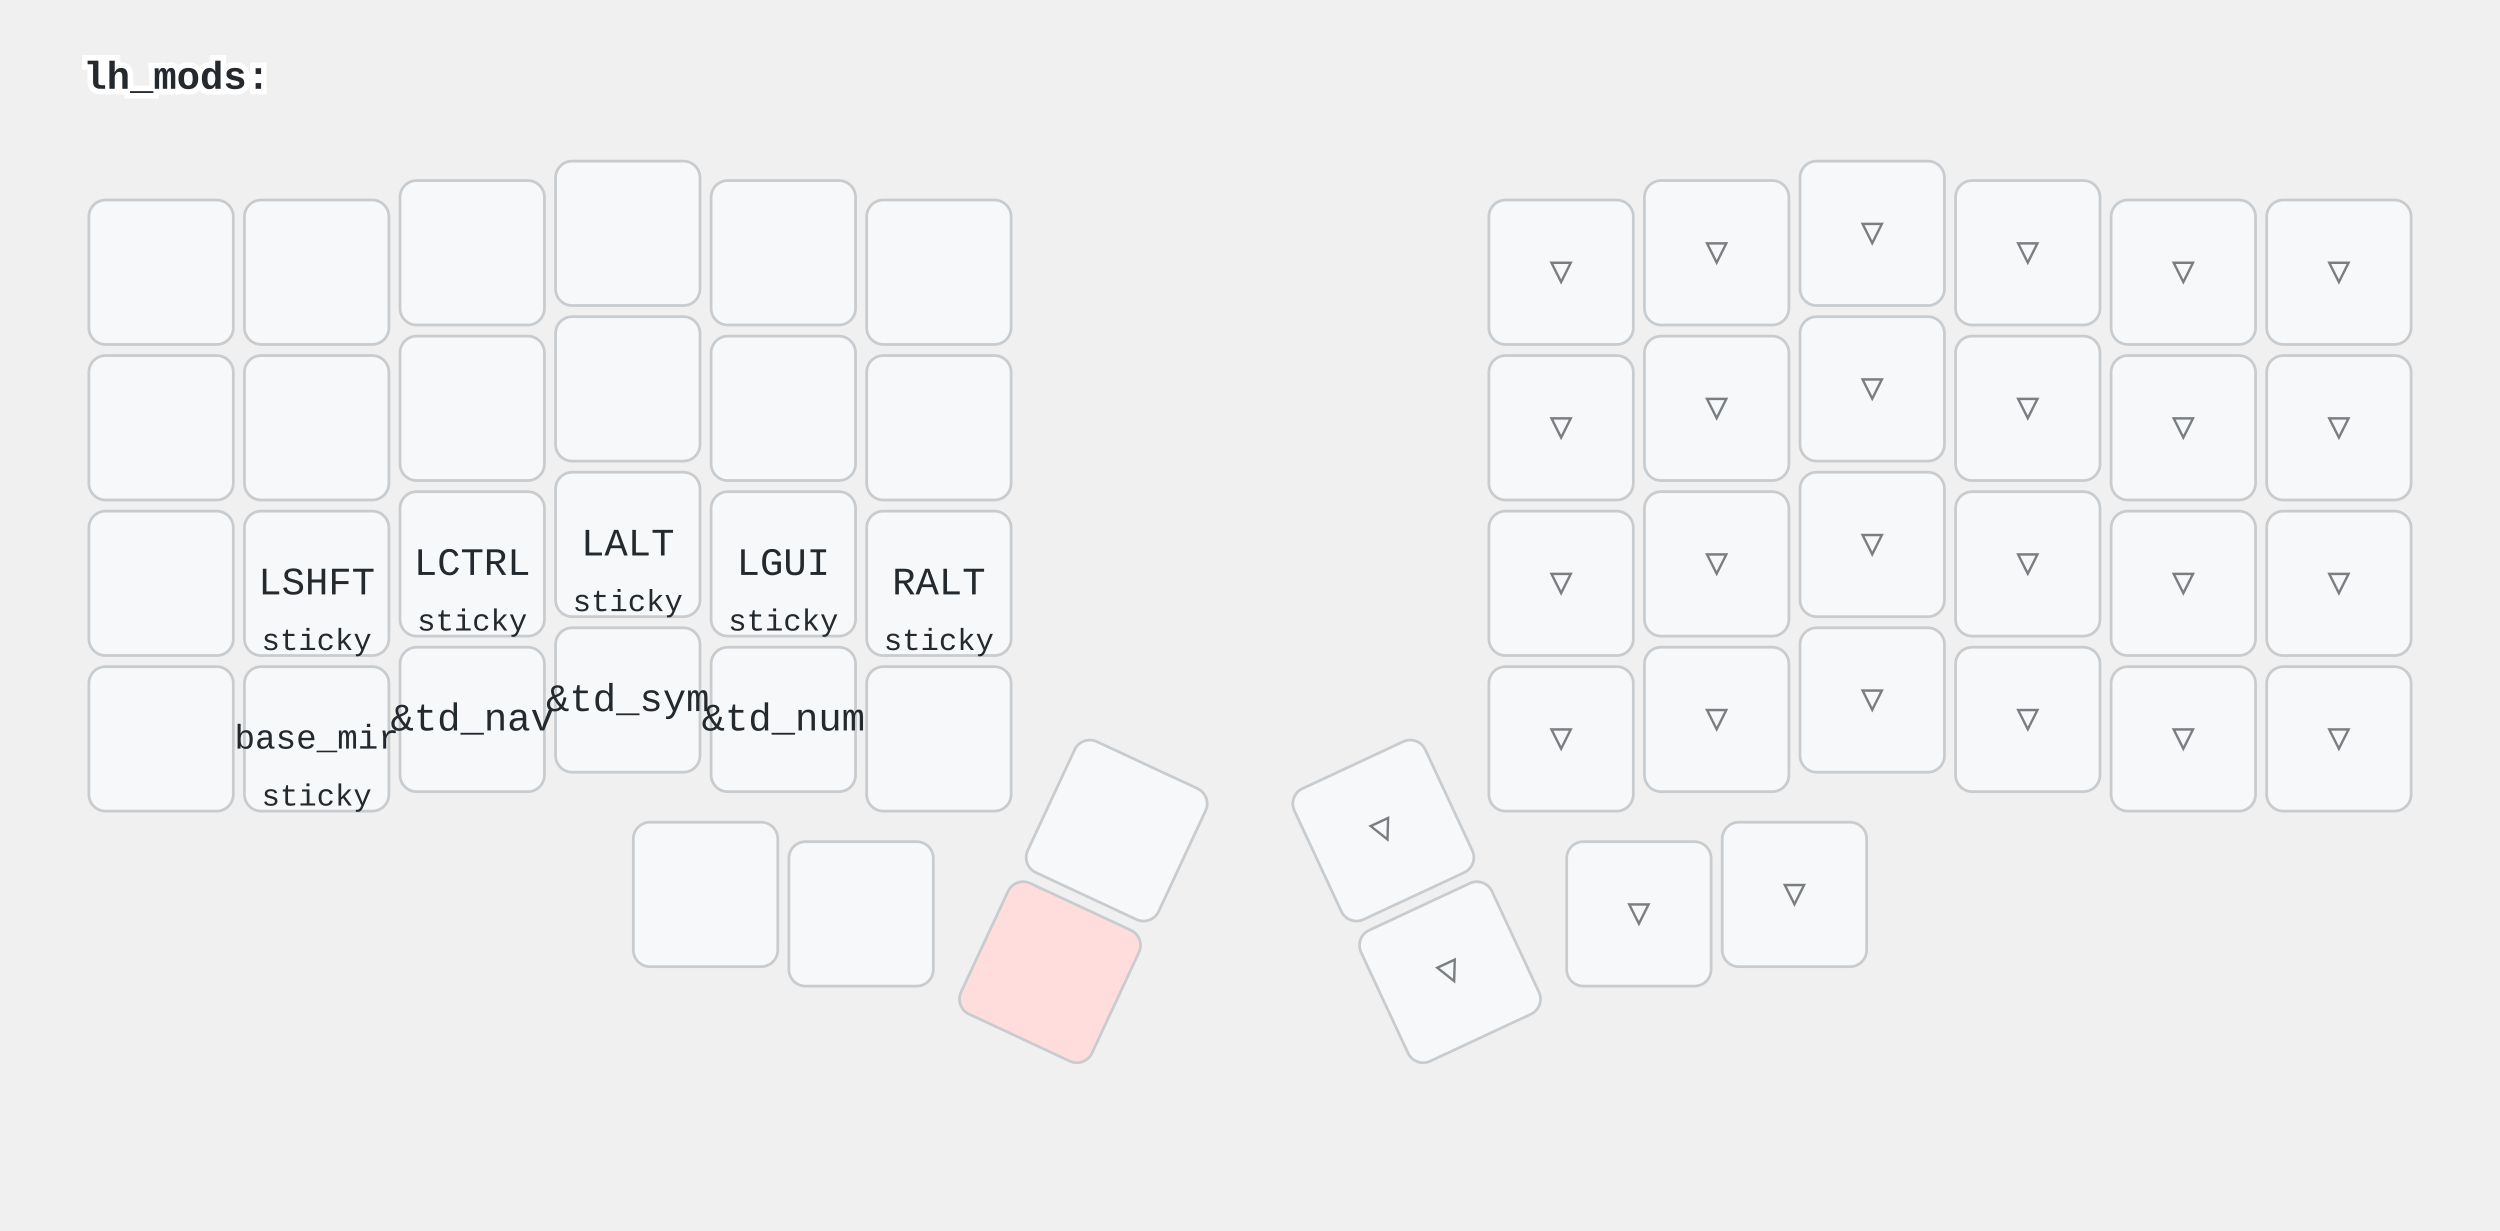
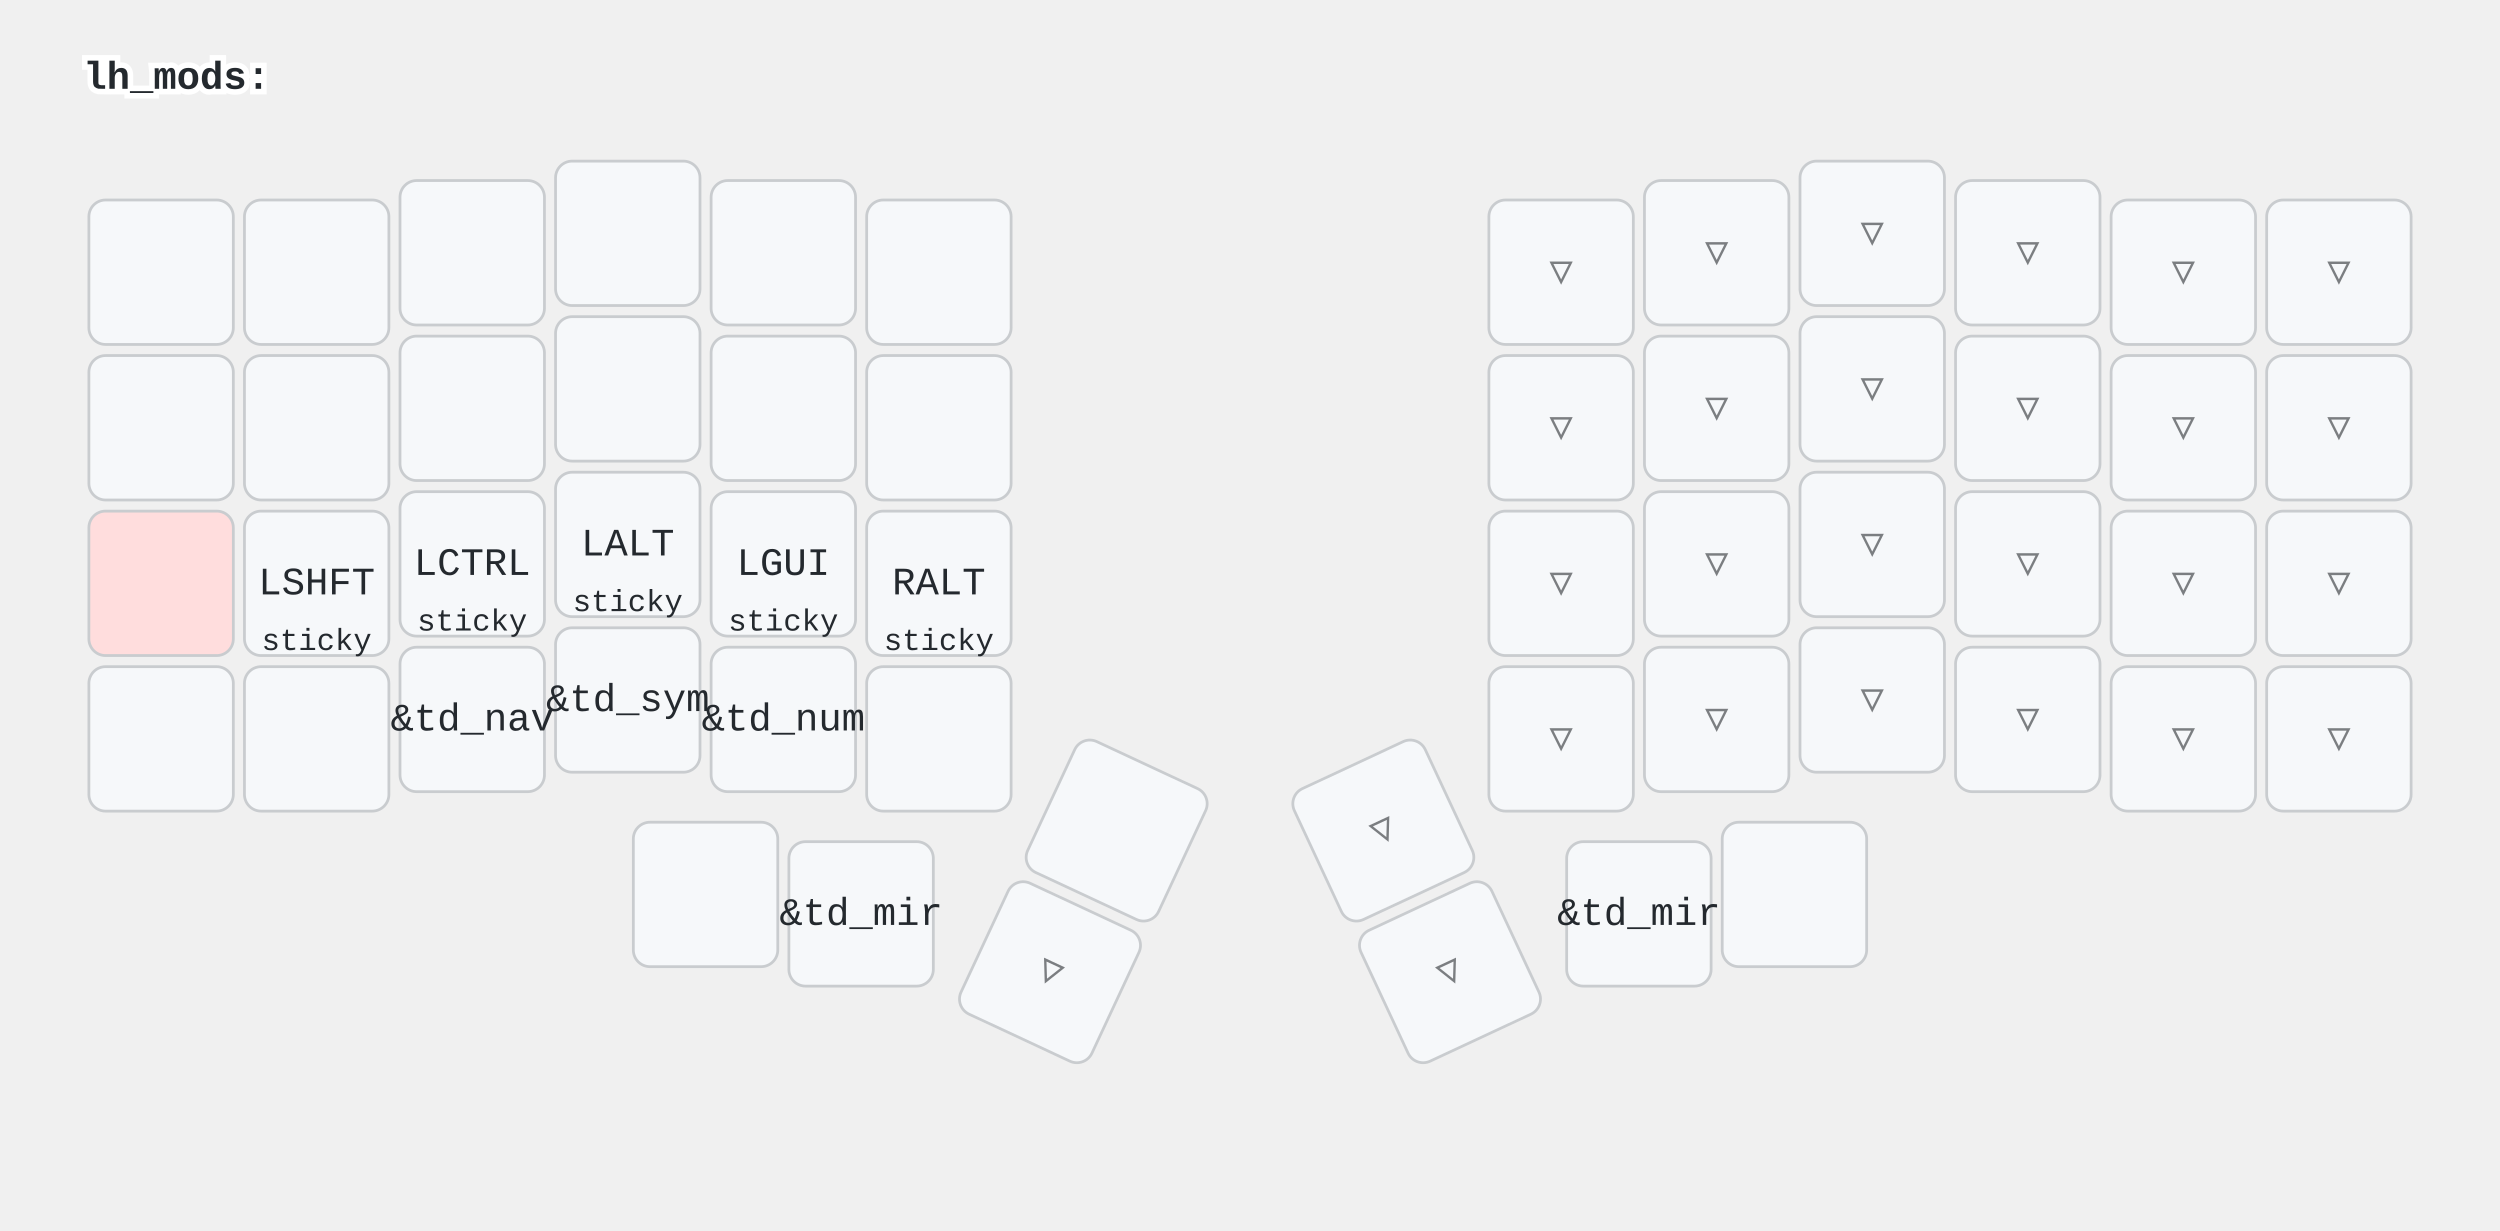
<svg xmlns="http://www.w3.org/2000/svg" width="900" height="443" viewBox="0 0 900 443" class="keymap">
  <style>/* inherit to force styles through use tags */
svg path {
    fill: inherit;
}

/* font and background color specifications */
svg.keymap {
    font-family: SFMono-Regular,Consolas,Liberation Mono,Menlo,monospace;
    font-size: 14px;
    font-kerning: normal;
    text-rendering: optimizeLegibility;
    fill: #24292e;
}

/* default key styling */
rect.key {
    fill: #f6f8fa;
}

rect.key, rect.combo {
    stroke: #c9cccf;
    stroke-width: 1;
}

/* default key side styling, only used is draw_key_sides is set */
rect.side {
    filter: brightness(90%);
}

/* color accent for combo boxes */
rect.combo, rect.combo-separate {
    fill: #cdf;
}

/* color accent for held keys */
rect.held, rect.combo.held {
    fill: #fdd;
}

/* color accent for ghost (optional) keys */
rect.ghost, rect.combo.ghost {
    stroke-dasharray: 4, 4;
    stroke-width: 2;
}

text {
    text-anchor: middle;
    dominant-baseline: middle;
}

/* styling for layer labels */
text.label {
    font-weight: bold;
    text-anchor: start;
    stroke: white;
    stroke-width: 4;
    paint-order: stroke;
}

/* styling for optional footer */
text.footer {
    text-anchor: end;
    dominant-baseline: auto;
    stroke: white;
    stroke-width: 4;
    paint-order: stroke;
}

/* styling for combo tap, and key non-tap label text */
text.combo, text.hold, text.shifted, text.left, text.right, text.tl, text.tr, text.bl, text.br {
    font-size: 11px;
}

text.hold, text.bl, text.br {
    text-anchor: middle;
    dominant-baseline: auto;
}

text.shifted, text.tl, text.tr {
    text-anchor: middle;
    dominant-baseline: hanging;
}

text.left, text.tl, text.bl {
    text-anchor: start;
}

text.right, text.tr, text.br {
    text-anchor: end;
}

text.layer-activator {
    text-decoration: underline;
}

/* styling for hold/shifted label text in combo box */
text.combo.hold, text.combo.shifted, text.combo.left, text.combo.right {
    font-size: 8px;
}

/* lighter symbol for transparent keys */
text.trans {
    fill: #7b7e81;
}

/* styling for combo dendrons */
path.combo {
    stroke-width: 1;
    stroke: gray;
    fill: none;
}

/* Start Tabler Icons Cleanup */
/* cannot use height/width with glyphs */
.icon-tabler &gt; path {
    fill: inherit;
    stroke: inherit;
    stroke-width: 2;
}
/* hide tabler's default box */
.icon-tabler &gt; path[stroke="none"][fill="none"] {
    visibility: hidden;
}
/* End Tabler Icons Cleanup */
</style>
  <g transform="translate(30, 0)" class="layer-lh_mods">
    <text x="0" y="28" class="label" id="lh_mods">lh_mods:</text>
    <g transform="translate(0, 56)">
      <g transform="translate(28, 42)" class="key keypos-0">
        <rect rx="6" ry="6" x="-26" y="-26" width="52" height="52" class="key" />
      </g>
      <g transform="translate(84, 42)" class="key keypos-1">
        <rect rx="6" ry="6" x="-26" y="-26" width="52" height="52" class="key" />
      </g>
      <g transform="translate(140, 35)" class="key keypos-2">
        <rect rx="6" ry="6" x="-26" y="-26" width="52" height="52" class="key" />
      </g>
      <g transform="translate(196, 28)" class="key keypos-3">
        <rect rx="6" ry="6" x="-26" y="-26" width="52" height="52" class="key" />
      </g>
      <g transform="translate(252, 35)" class="key keypos-4">
        <rect rx="6" ry="6" x="-26" y="-26" width="52" height="52" class="key" />
      </g>
      <g transform="translate(308, 42)" class="key keypos-5">
        <rect rx="6" ry="6" x="-26" y="-26" width="52" height="52" class="key" />
      </g>
      <g transform="translate(532, 42)" class="key trans keypos-6">
        <rect rx="6" ry="6" x="-26" y="-26" width="52" height="52" class="key trans" />
        <text x="0" y="0" class="key trans tap">▽</text>
      </g>
      <g transform="translate(588, 35)" class="key trans keypos-7">
        <rect rx="6" ry="6" x="-26" y="-26" width="52" height="52" class="key trans" />
        <text x="0" y="0" class="key trans tap">▽</text>
      </g>
      <g transform="translate(644, 28)" class="key trans keypos-8">
        <rect rx="6" ry="6" x="-26" y="-26" width="52" height="52" class="key trans" />
        <text x="0" y="0" class="key trans tap">▽</text>
      </g>
      <g transform="translate(700, 35)" class="key trans keypos-9">
        <rect rx="6" ry="6" x="-26" y="-26" width="52" height="52" class="key trans" />
        <text x="0" y="0" class="key trans tap">▽</text>
      </g>
      <g transform="translate(756, 42)" class="key trans keypos-10">
        <rect rx="6" ry="6" x="-26" y="-26" width="52" height="52" class="key trans" />
        <text x="0" y="0" class="key trans tap">▽</text>
      </g>
      <g transform="translate(812, 42)" class="key trans keypos-11">
        <rect rx="6" ry="6" x="-26" y="-26" width="52" height="52" class="key trans" />
        <text x="0" y="0" class="key trans tap">▽</text>
      </g>
      <g transform="translate(28, 98)" class="key keypos-12">
        <rect rx="6" ry="6" x="-26" y="-26" width="52" height="52" class="key" />
      </g>
      <g transform="translate(84, 98)" class="key keypos-13">
        <rect rx="6" ry="6" x="-26" y="-26" width="52" height="52" class="key" />
      </g>
      <g transform="translate(140, 91)" class="key keypos-14">
        <rect rx="6" ry="6" x="-26" y="-26" width="52" height="52" class="key" />
      </g>
      <g transform="translate(196, 84)" class="key keypos-15">
        <rect rx="6" ry="6" x="-26" y="-26" width="52" height="52" class="key" />
      </g>
      <g transform="translate(252, 91)" class="key keypos-16">
        <rect rx="6" ry="6" x="-26" y="-26" width="52" height="52" class="key" />
      </g>
      <g transform="translate(308, 98)" class="key keypos-17">
        <rect rx="6" ry="6" x="-26" y="-26" width="52" height="52" class="key" />
      </g>
      <g transform="translate(532, 98)" class="key trans keypos-18">
        <rect rx="6" ry="6" x="-26" y="-26" width="52" height="52" class="key trans" />
        <text x="0" y="0" class="key trans tap">▽</text>
      </g>
      <g transform="translate(588, 91)" class="key trans keypos-19">
        <rect rx="6" ry="6" x="-26" y="-26" width="52" height="52" class="key trans" />
        <text x="0" y="0" class="key trans tap">▽</text>
      </g>
      <g transform="translate(644, 84)" class="key trans keypos-20">
        <rect rx="6" ry="6" x="-26" y="-26" width="52" height="52" class="key trans" />
        <text x="0" y="0" class="key trans tap">▽</text>
      </g>
      <g transform="translate(700, 91)" class="key trans keypos-21">
        <rect rx="6" ry="6" x="-26" y="-26" width="52" height="52" class="key trans" />
        <text x="0" y="0" class="key trans tap">▽</text>
      </g>
      <g transform="translate(756, 98)" class="key trans keypos-22">
        <rect rx="6" ry="6" x="-26" y="-26" width="52" height="52" class="key trans" />
        <text x="0" y="0" class="key trans tap">▽</text>
      </g>
      <g transform="translate(812, 98)" class="key trans keypos-23">
        <rect rx="6" ry="6" x="-26" y="-26" width="52" height="52" class="key trans" />
        <text x="0" y="0" class="key trans tap">▽</text>
      </g>
-       <g transform="translate(28, 154)" class="key keypos-24">
-         <rect rx="6" ry="6" x="-26" y="-26" width="52" height="52" class="key" />
+       <g transform="translate(28, 154)" class="key held keypos-24">
+         <rect rx="6" ry="6" x="-26" y="-26" width="52" height="52" class="key held" />
      </g>
      <g transform="translate(84, 154)" class="key keypos-25">
        <rect rx="6" ry="6" x="-26" y="-26" width="52" height="52" class="key" />
        <text x="0" y="0" class="key tap">LSHFT</text>
        <text x="0" y="24" class="key hold">sticky</text>
      </g>
      <g transform="translate(140, 147)" class="key keypos-26">
        <rect rx="6" ry="6" x="-26" y="-26" width="52" height="52" class="key" />
        <text x="0" y="0" class="key tap">LCTRL</text>
        <text x="0" y="24" class="key hold">sticky</text>
      </g>
      <g transform="translate(196, 140)" class="key keypos-27">
        <rect rx="6" ry="6" x="-26" y="-26" width="52" height="52" class="key" />
        <text x="0" y="0" class="key tap">LALT</text>
        <text x="0" y="24" class="key hold">sticky</text>
      </g>
      <g transform="translate(252, 147)" class="key keypos-28">
        <rect rx="6" ry="6" x="-26" y="-26" width="52" height="52" class="key" />
        <text x="0" y="0" class="key tap">LGUI</text>
        <text x="0" y="24" class="key hold">sticky</text>
      </g>
      <g transform="translate(308, 154)" class="key keypos-29">
        <rect rx="6" ry="6" x="-26" y="-26" width="52" height="52" class="key" />
        <text x="0" y="0" class="key tap">RALT</text>
        <text x="0" y="24" class="key hold">sticky</text>
      </g>
      <g transform="translate(532, 154)" class="key trans keypos-30">
        <rect rx="6" ry="6" x="-26" y="-26" width="52" height="52" class="key trans" />
        <text x="0" y="0" class="key trans tap">▽</text>
      </g>
      <g transform="translate(588, 147)" class="key trans keypos-31">
        <rect rx="6" ry="6" x="-26" y="-26" width="52" height="52" class="key trans" />
        <text x="0" y="0" class="key trans tap">▽</text>
      </g>
      <g transform="translate(644, 140)" class="key trans keypos-32">
        <rect rx="6" ry="6" x="-26" y="-26" width="52" height="52" class="key trans" />
        <text x="0" y="0" class="key trans tap">▽</text>
      </g>
      <g transform="translate(700, 147)" class="key trans keypos-33">
        <rect rx="6" ry="6" x="-26" y="-26" width="52" height="52" class="key trans" />
        <text x="0" y="0" class="key trans tap">▽</text>
      </g>
      <g transform="translate(756, 154)" class="key trans keypos-34">
        <rect rx="6" ry="6" x="-26" y="-26" width="52" height="52" class="key trans" />
        <text x="0" y="0" class="key trans tap">▽</text>
      </g>
      <g transform="translate(812, 154)" class="key trans keypos-35">
        <rect rx="6" ry="6" x="-26" y="-26" width="52" height="52" class="key trans" />
        <text x="0" y="0" class="key trans tap">▽</text>
      </g>
      <g transform="translate(28, 210)" class="key keypos-36">
        <rect rx="6" ry="6" x="-26" y="-26" width="52" height="52" class="key" />
      </g>
      <g transform="translate(84, 210)" class="key keypos-37">
        <rect rx="6" ry="6" x="-26" y="-26" width="52" height="52" class="key" />
-         <text x="0" y="0" class="key tap">
-           <tspan style="font-size: 88%">base_mir</tspan>
-         </text>
-         <text x="0" y="24" class="key hold">sticky</text>
      </g>
      <g transform="translate(140, 203)" class="key keypos-38">
        <rect rx="6" ry="6" x="-26" y="-26" width="52" height="52" class="key" />
        <text x="0" y="0" class="key tap">&amp;td_nav</text>
      </g>
      <g transform="translate(196, 196)" class="key keypos-39">
        <rect rx="6" ry="6" x="-26" y="-26" width="52" height="52" class="key" />
        <text x="0" y="0" class="key tap">&amp;td_sym</text>
      </g>
      <g transform="translate(252, 203)" class="key keypos-40">
        <rect rx="6" ry="6" x="-26" y="-26" width="52" height="52" class="key" />
        <text x="0" y="0" class="key tap">&amp;td_num</text>
      </g>
      <g transform="translate(308, 210)" class="key keypos-41">
        <rect rx="6" ry="6" x="-26" y="-26" width="52" height="52" class="key" />
      </g>
      <g transform="translate(372, 243) rotate(25.0)" class="key keypos-42">
        <rect rx="6" ry="6" x="-26" y="-26" width="52" height="52" class="key" />
      </g>
      <g transform="translate(468, 243) rotate(-25.0)" class="key trans keypos-43">
        <rect rx="6" ry="6" x="-26" y="-26" width="52" height="52" class="key trans" />
        <text x="0" y="0" class="key trans tap">▽</text>
      </g>
      <g transform="translate(532, 210)" class="key trans keypos-44">
        <rect rx="6" ry="6" x="-26" y="-26" width="52" height="52" class="key trans" />
        <text x="0" y="0" class="key trans tap">▽</text>
      </g>
      <g transform="translate(588, 203)" class="key trans keypos-45">
        <rect rx="6" ry="6" x="-26" y="-26" width="52" height="52" class="key trans" />
        <text x="0" y="0" class="key trans tap">▽</text>
      </g>
      <g transform="translate(644, 196)" class="key trans keypos-46">
        <rect rx="6" ry="6" x="-26" y="-26" width="52" height="52" class="key trans" />
        <text x="0" y="0" class="key trans tap">▽</text>
      </g>
      <g transform="translate(700, 203)" class="key trans keypos-47">
        <rect rx="6" ry="6" x="-26" y="-26" width="52" height="52" class="key trans" />
        <text x="0" y="0" class="key trans tap">▽</text>
      </g>
      <g transform="translate(756, 210)" class="key trans keypos-48">
        <rect rx="6" ry="6" x="-26" y="-26" width="52" height="52" class="key trans" />
        <text x="0" y="0" class="key trans tap">▽</text>
      </g>
      <g transform="translate(812, 210)" class="key trans keypos-49">
        <rect rx="6" ry="6" x="-26" y="-26" width="52" height="52" class="key trans" />
        <text x="0" y="0" class="key trans tap">▽</text>
      </g>
      <g transform="translate(224, 266)" class="key keypos-50">
        <rect rx="6" ry="6" x="-26" y="-26" width="52" height="52" class="key" />
      </g>
      <g transform="translate(280, 273)" class="key keypos-51">
        <rect rx="6" ry="6" x="-26" y="-26" width="52" height="52" class="key" />
-       </g>
-       <g transform="translate(348, 294) rotate(25.0)" class="key held keypos-52">
-         <rect rx="6" ry="6" x="-26" y="-26" width="52" height="52" class="key held" />
+         <text x="0" y="0" class="key tap">&amp;td_mir</text>
+       </g>
+       <g transform="translate(348, 294) rotate(25.0)" class="key trans keypos-52">
+         <rect rx="6" ry="6" x="-26" y="-26" width="52" height="52" class="key trans" />
+         <text x="0" y="0" class="key trans tap">▽</text>
      </g>
      <g transform="translate(492, 294) rotate(-25.0)" class="key trans keypos-53">
        <rect rx="6" ry="6" x="-26" y="-26" width="52" height="52" class="key trans" />
        <text x="0" y="0" class="key trans tap">▽</text>
      </g>
-       <g transform="translate(560, 273)" class="key trans keypos-54">
-         <rect rx="6" ry="6" x="-26" y="-26" width="52" height="52" class="key trans" />
-         <text x="0" y="0" class="key trans tap">▽</text>
-       </g>
-       <g transform="translate(616, 266)" class="key trans keypos-55">
-         <rect rx="6" ry="6" x="-26" y="-26" width="52" height="52" class="key trans" />
-         <text x="0" y="0" class="key trans tap">▽</text>
+       <g transform="translate(560, 273)" class="key keypos-54">
+         <rect rx="6" ry="6" x="-26" y="-26" width="52" height="52" class="key" />
+         <text x="0" y="0" class="key tap">&amp;td_mir</text>
+       </g>
+       <g transform="translate(616, 266)" class="key keypos-55">
+         <rect rx="6" ry="6" x="-26" y="-26" width="52" height="52" class="key" />
      </g>
    </g>
  </g>
</svg>
